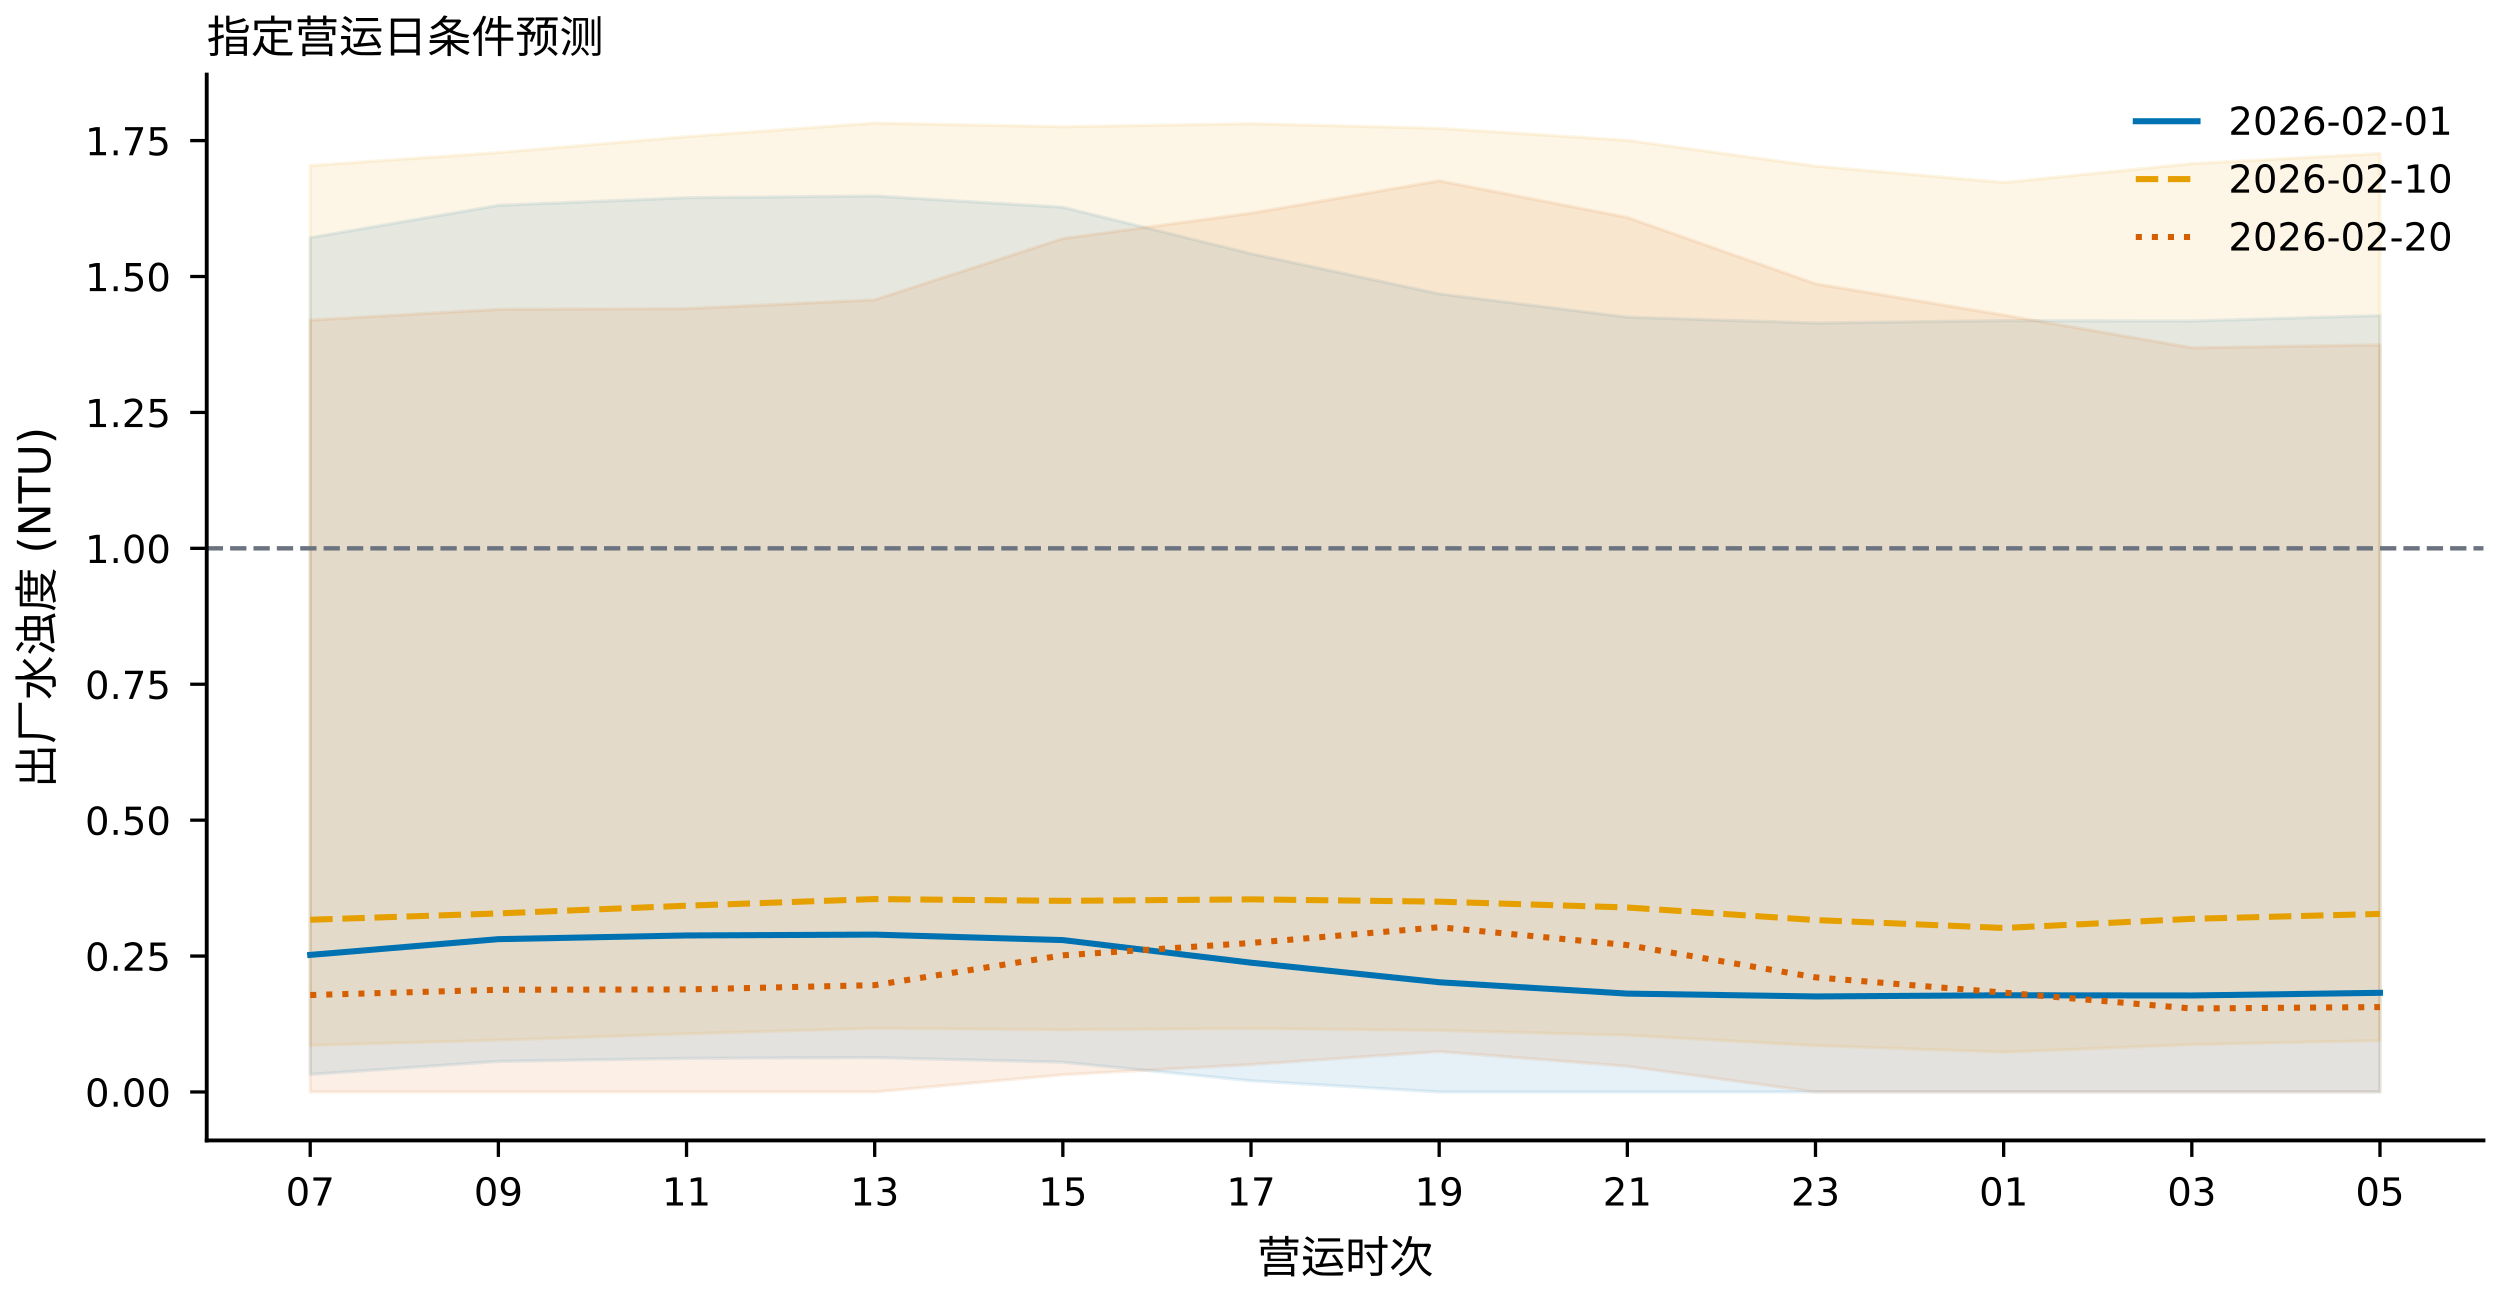
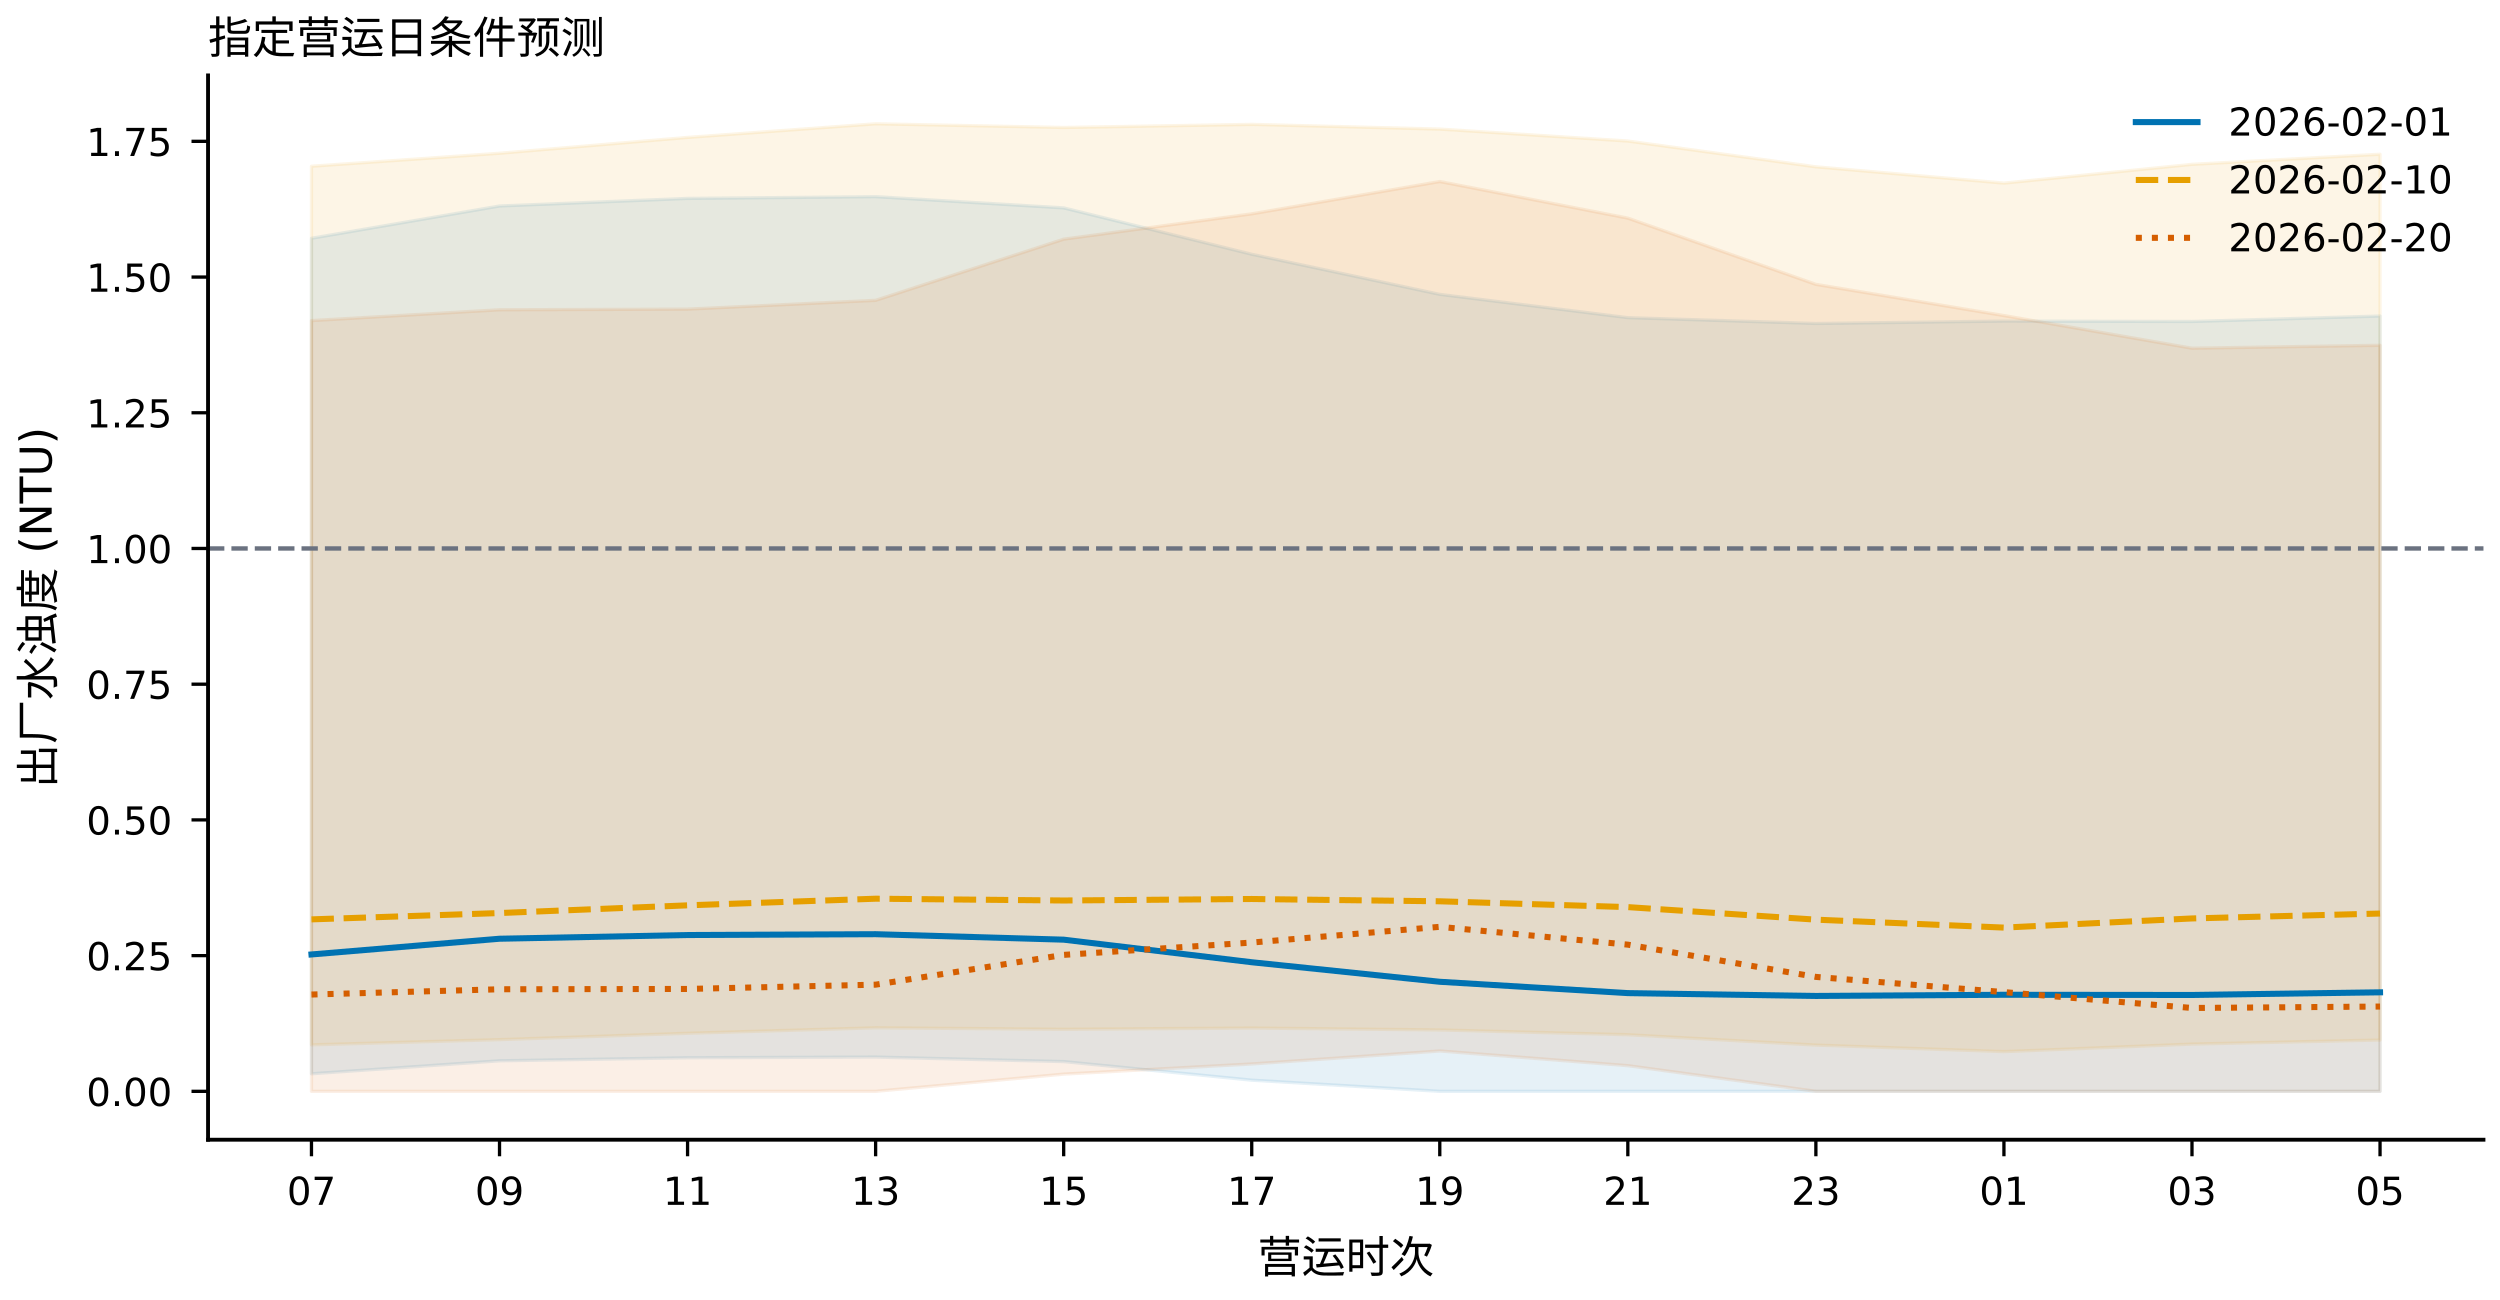
<svg xmlns="http://www.w3.org/2000/svg" xmlns:xlink="http://www.w3.org/1999/xlink" width="453.6pt" height="235.872pt" viewBox="0 0 453.6 235.872" version="1.1">
  <defs>
    <style type="text/css">*{stroke-linejoin: round; stroke-linecap: butt}</style>
  </defs>
  <g id="figure_1">
    <g id="patch_1">
      <path d="M 0 235.872  L 453.6 235.872  L 453.6 0  L 0 0  z " style="fill: #ffffff" />
    </g>
    <g id="axes_1">
      <g id="patch_2">
-         <path d="M 37.508 206.919  L 450.6 206.919  L 450.6 13.531  L 37.508 13.531  z " style="fill: #ffffff" />
+         <path d="M 37.747 206.79  L 450.6 206.79  L 450.6 13.684  L 37.747 13.684  z " style="fill: #ffffff" />
      </g>
      <g id="FillBetweenPolyCollection_1">
        <defs>
-           <path id="me42f02489b" d="M 56.285 -192.747  L 56.285 -40.937  L 90.425 -43.292  L 124.565 -43.846  L 158.704 -43.972  L 192.844 -43.152  L 226.984 -39.771  L 261.124 -37.744  L 295.264 -37.744  L 329.403 -37.744  L 363.543 -37.744  L 397.683 -37.744  L 431.823 -37.744  L 431.823 -178.618  L 431.823 -178.618  L 397.683 -177.629  L 363.543 -177.701  L 329.403 -177.264  L 295.264 -178.324  L 261.124 -182.552  L 226.984 -189.843  L 192.844 -198.265  L 158.704 -200.308  L 124.565 -199.993  L 90.425 -198.613  L 56.285 -192.747  z " style="stroke: #0072b2; stroke-opacity: 0.1; stroke-width: 0.6" />
+           <path id="m16d2041ca8" d="M 56.513 -192.638  L 56.513 -41.048  L 90.633 -43.4  L 124.753 -43.953  L 158.873 -44.079  L 192.993 -43.26  L 227.113 -39.884  L 261.233 -37.86  L 295.353 -37.86  L 329.473 -37.86  L 363.594 -37.86  L 397.714 -37.86  L 431.834 -37.86  L 431.834 -178.53  L 431.834 -178.53  L 397.714 -177.541  L 363.594 -177.614  L 329.473 -177.177  L 295.353 -178.235  L 261.233 -182.458  L 227.113 -189.738  L 192.993 -198.148  L 158.873 -200.188  L 124.753 -199.873  L 90.633 -198.495  L 56.513 -192.638  z " style="stroke: #0072b2; stroke-opacity: 0.1; stroke-width: 0.6" />
        </defs>
-         <g clip-path="url(#pcf7d548164)">
-           <use xlink:href="#me42f02489b" x="0" y="235.872" style="fill: #0072b2; fill-opacity: 0.1; stroke: #0072b2; stroke-opacity: 0.1; stroke-width: 0.6" />
+         <g clip-path="url(#pfa4fe445ff)">
+           <use xlink:href="#m16d2041ca8" x="0" y="235.872" style="fill: #0072b2; fill-opacity: 0.1; stroke: #0072b2; stroke-opacity: 0.1; stroke-width: 0.6" />
        </g>
      </g>
      <g id="FillBetweenPolyCollection_2">
        <defs>
-           <path id="m2c042c04cb" d="M 56.285 -205.839  L 56.285 -46.193  L 90.425 -47.14  L 124.565 -48.296  L 158.704 -49.289  L 192.844 -49.02  L 226.984 -49.246  L 261.124 -48.902  L 295.264 -48.03  L 329.403 -46.15  L 363.543 -44.961  L 397.683 -46.331  L 431.823 -47.067  L 431.823 -208.017  L 431.823 -208.017  L 397.683 -206.183  L 363.543 -202.771  L 329.403 -205.733  L 295.264 -210.416  L 261.124 -212.586  L 226.984 -213.444  L 192.844 -212.881  L 158.704 -213.55  L 124.565 -211.077  L 90.425 -208.197  L 56.285 -205.839  z " style="stroke: #e69f00; stroke-opacity: 0.1; stroke-width: 0.6" />
+           <path id="m89bb350fcb" d="M 56.513 -205.71  L 56.513 -46.296  L 90.633 -47.242  L 124.753 -48.396  L 158.873 -49.388  L 192.993 -49.12  L 227.113 -49.346  L 261.233 -49.001  L 295.353 -48.131  L 329.473 -46.254  L 363.594 -45.067  L 397.714 -46.435  L 431.834 -47.17  L 431.834 -207.885  L 431.834 -207.885  L 397.714 -206.054  L 363.594 -202.647  L 329.473 -205.605  L 295.353 -210.281  L 261.233 -212.448  L 227.113 -213.305  L 192.993 -212.742  L 158.873 -213.41  L 124.753 -210.941  L 90.633 -208.065  L 56.513 -205.71  z " style="stroke: #e69f00; stroke-opacity: 0.1; stroke-width: 0.6" />
        </defs>
-         <g clip-path="url(#pcf7d548164)">
-           <use xlink:href="#m2c042c04cb" x="0" y="235.872" style="fill: #e69f00; fill-opacity: 0.1; stroke: #e69f00; stroke-opacity: 0.1; stroke-width: 0.6" />
+         <g clip-path="url(#pfa4fe445ff)">
+           <use xlink:href="#m89bb350fcb" x="0" y="235.872" style="fill: #e69f00; fill-opacity: 0.1; stroke: #e69f00; stroke-opacity: 0.1; stroke-width: 0.6" />
        </g>
      </g>
      <g id="FillBetweenPolyCollection_3">
        <defs>
-           <path id="m394fe72003" d="M 56.285 -177.793  L 56.285 -37.744  L 90.425 -37.744  L 124.565 -37.744  L 158.704 -37.744  L 192.844 -40.873  L 226.984 -42.719  L 261.124 -45.077  L 295.264 -42.407  L 329.403 -37.744  L 363.543 -37.744  L 397.683 -37.744  L 431.823 -37.744  L 431.823 -173.307  L 431.823 -173.307  L 397.683 -172.772  L 363.543 -178.702  L 329.403 -184.374  L 295.264 -196.409  L 261.124 -203.06  L 226.984 -197.186  L 192.844 -192.589  L 158.704 -181.474  L 124.565 -179.877  L 90.425 -179.754  L 56.285 -177.793  z " style="stroke: #d55e00; stroke-opacity: 0.1; stroke-width: 0.6" />
+           <path id="mce1965bcd9" d="M 56.513 -177.705  L 56.513 -37.86  L 90.633 -37.86  L 124.753 -37.86  L 158.873 -37.86  L 192.993 -40.985  L 227.113 -42.827  L 261.233 -45.183  L 295.353 -42.516  L 329.473 -37.86  L 363.594 -37.86  L 397.714 -37.86  L 431.834 -37.86  L 431.834 -173.225  L 431.834 -173.225  L 397.714 -172.692  L 363.594 -178.613  L 329.473 -184.277  L 295.353 -196.294  L 261.233 -202.936  L 227.113 -197.07  L 192.993 -192.479  L 158.873 -181.381  L 124.753 -179.786  L 90.633 -179.664  L 56.513 -177.705  z " style="stroke: #d55e00; stroke-opacity: 0.1; stroke-width: 0.6" />
        </defs>
-         <g clip-path="url(#pcf7d548164)">
-           <use xlink:href="#m394fe72003" x="0" y="235.872" style="fill: #d55e00; fill-opacity: 0.1; stroke: #d55e00; stroke-opacity: 0.1; stroke-width: 0.6" />
+         <g clip-path="url(#pfa4fe445ff)">
+           <use xlink:href="#mce1965bcd9" x="0" y="235.872" style="fill: #d55e00; fill-opacity: 0.1; stroke: #d55e00; stroke-opacity: 0.1; stroke-width: 0.6" />
        </g>
      </g>
      <g id="matplotlib.axis_1">
        <g id="xtick_1">
          <g id="line2d_1">
            <defs>
-               <path id="mfb6aeca25b" d="M 0 0  L 0 3  " style="stroke: #000000; stroke-width: 0.6" />
+               <path id="m40a507620d" d="M 0 0  L 0 3  " style="stroke: #000000; stroke-width: 0.6" />
            </defs>
            <g>
-               <use xlink:href="#mfb6aeca25b" x="56.285" y="206.919" style="stroke: #000000; stroke-width: 0.6" />
+               <use xlink:href="#m40a507620d" x="56.513" y="206.79" style="stroke: #000000; stroke-width: 0.6" />
            </g>
          </g>
          <g id="text_1">
-             <text style="font-size: 7px; font-family: 'DejaVu Sans', 'Droid Sans Fallback'; text-anchor: middle" x="56.285" y="218.737" transform="rotate(-0 56.28495 218.737)">07</text>
+             <text style="font-size: 7px; font-family: 'DejaVu Sans', 'Microsoft YaHei'; text-anchor: middle" x="56.513" y="218.608" transform="rotate(-0 56.51285 218.6082)">07</text>
          </g>
        </g>
        <g id="xtick_2">
          <g id="line2d_2">
            <g>
-               <use xlink:href="#mfb6aeca25b" x="90.425" y="206.919" style="stroke: #000000; stroke-width: 0.6" />
+               <use xlink:href="#m40a507620d" x="90.633" y="206.79" style="stroke: #000000; stroke-width: 0.6" />
            </g>
          </g>
          <g id="text_2">
-             <text style="font-size: 7px; font-family: 'DejaVu Sans', 'Droid Sans Fallback'; text-anchor: middle" x="90.425" y="218.737" transform="rotate(-0 90.42476 218.737)">09</text>
+             <text style="font-size: 7px; font-family: 'DejaVu Sans', 'Microsoft YaHei'; text-anchor: middle" x="90.633" y="218.608" transform="rotate(-0 90.63293 218.6082)">09</text>
          </g>
        </g>
        <g id="xtick_3">
          <g id="line2d_3">
            <g>
-               <use xlink:href="#mfb6aeca25b" x="124.565" y="206.919" style="stroke: #000000; stroke-width: 0.6" />
+               <use xlink:href="#m40a507620d" x="124.753" y="206.79" style="stroke: #000000; stroke-width: 0.6" />
            </g>
          </g>
          <g id="text_3">
-             <text style="font-size: 7px; font-family: 'DejaVu Sans', 'Droid Sans Fallback'; text-anchor: middle" x="124.565" y="218.737" transform="rotate(-0 124.5646 218.737)">11</text>
+             <text style="font-size: 7px; font-family: 'DejaVu Sans', 'Microsoft YaHei'; text-anchor: middle" x="124.753" y="218.608" transform="rotate(-0 124.753 218.6082)">11</text>
          </g>
        </g>
        <g id="xtick_4">
          <g id="line2d_4">
            <g>
-               <use xlink:href="#mfb6aeca25b" x="158.704" y="206.919" style="stroke: #000000; stroke-width: 0.6" />
+               <use xlink:href="#m40a507620d" x="158.873" y="206.79" style="stroke: #000000; stroke-width: 0.6" />
            </g>
          </g>
          <g id="text_4">
-             <text style="font-size: 7px; font-family: 'DejaVu Sans', 'Droid Sans Fallback'; text-anchor: middle" x="158.704" y="218.737" transform="rotate(-0 158.7044 218.737)">13</text>
+             <text style="font-size: 7px; font-family: 'DejaVu Sans', 'Microsoft YaHei'; text-anchor: middle" x="158.873" y="218.608" transform="rotate(-0 158.8731 218.6082)">13</text>
          </g>
        </g>
        <g id="xtick_5">
          <g id="line2d_5">
            <g>
-               <use xlink:href="#mfb6aeca25b" x="192.844" y="206.919" style="stroke: #000000; stroke-width: 0.6" />
+               <use xlink:href="#m40a507620d" x="192.993" y="206.79" style="stroke: #000000; stroke-width: 0.6" />
            </g>
          </g>
          <g id="text_5">
-             <text style="font-size: 7px; font-family: 'DejaVu Sans', 'Droid Sans Fallback'; text-anchor: middle" x="192.844" y="218.737" transform="rotate(-0 192.8442 218.737)">15</text>
+             <text style="font-size: 7px; font-family: 'DejaVu Sans', 'Microsoft YaHei'; text-anchor: middle" x="192.993" y="218.608" transform="rotate(-0 192.9932 218.6082)">15</text>
          </g>
        </g>
        <g id="xtick_6">
          <g id="line2d_6">
            <g>
-               <use xlink:href="#mfb6aeca25b" x="226.984" y="206.919" style="stroke: #000000; stroke-width: 0.6" />
+               <use xlink:href="#m40a507620d" x="227.113" y="206.79" style="stroke: #000000; stroke-width: 0.6" />
            </g>
          </g>
          <g id="text_6">
-             <text style="font-size: 7px; font-family: 'DejaVu Sans', 'Droid Sans Fallback'; text-anchor: middle" x="226.984" y="218.737" transform="rotate(-0 226.984 218.737)">17</text>
+             <text style="font-size: 7px; font-family: 'DejaVu Sans', 'Microsoft YaHei'; text-anchor: middle" x="227.113" y="218.608" transform="rotate(-0 227.1132 218.6082)">17</text>
          </g>
        </g>
        <g id="xtick_7">
          <g id="line2d_7">
            <g>
-               <use xlink:href="#mfb6aeca25b" x="261.124" y="206.919" style="stroke: #000000; stroke-width: 0.6" />
+               <use xlink:href="#m40a507620d" x="261.233" y="206.79" style="stroke: #000000; stroke-width: 0.6" />
            </g>
          </g>
          <g id="text_7">
-             <text style="font-size: 7px; font-family: 'DejaVu Sans', 'Droid Sans Fallback'; text-anchor: middle" x="261.124" y="218.737" transform="rotate(-0 261.1238 218.737)">19</text>
+             <text style="font-size: 7px; font-family: 'DejaVu Sans', 'Microsoft YaHei'; text-anchor: middle" x="261.233" y="218.608" transform="rotate(-0 261.2333 218.6082)">19</text>
          </g>
        </g>
        <g id="xtick_8">
          <g id="line2d_8">
            <g>
-               <use xlink:href="#mfb6aeca25b" x="295.264" y="206.919" style="stroke: #000000; stroke-width: 0.6" />
+               <use xlink:href="#m40a507620d" x="295.353" y="206.79" style="stroke: #000000; stroke-width: 0.6" />
            </g>
          </g>
          <g id="text_8">
-             <text style="font-size: 7px; font-family: 'DejaVu Sans', 'Droid Sans Fallback'; text-anchor: middle" x="295.264" y="218.737" transform="rotate(-0 295.2636 218.737)">21</text>
+             <text style="font-size: 7px; font-family: 'DejaVu Sans', 'Microsoft YaHei'; text-anchor: middle" x="295.353" y="218.608" transform="rotate(-0 295.3534 218.6082)">21</text>
          </g>
        </g>
        <g id="xtick_9">
          <g id="line2d_9">
            <g>
-               <use xlink:href="#mfb6aeca25b" x="329.403" y="206.919" style="stroke: #000000; stroke-width: 0.6" />
+               <use xlink:href="#m40a507620d" x="329.473" y="206.79" style="stroke: #000000; stroke-width: 0.6" />
            </g>
          </g>
          <g id="text_9">
-             <text style="font-size: 7px; font-family: 'DejaVu Sans', 'Droid Sans Fallback'; text-anchor: middle" x="329.403" y="218.737" transform="rotate(-0 329.4034 218.737)">23</text>
+             <text style="font-size: 7px; font-family: 'DejaVu Sans', 'Microsoft YaHei'; text-anchor: middle" x="329.473" y="218.608" transform="rotate(-0 329.4735 218.6082)">23</text>
          </g>
        </g>
        <g id="xtick_10">
          <g id="line2d_10">
            <g>
-               <use xlink:href="#mfb6aeca25b" x="363.543" y="206.919" style="stroke: #000000; stroke-width: 0.6" />
+               <use xlink:href="#m40a507620d" x="363.594" y="206.79" style="stroke: #000000; stroke-width: 0.6" />
            </g>
          </g>
          <g id="text_10">
-             <text style="font-size: 7px; font-family: 'DejaVu Sans', 'Droid Sans Fallback'; text-anchor: middle" x="363.543" y="218.737" transform="rotate(-0 363.5432 218.737)">01</text>
+             <text style="font-size: 7px; font-family: 'DejaVu Sans', 'Microsoft YaHei'; text-anchor: middle" x="363.594" y="218.608" transform="rotate(-0 363.5936 218.6082)">01</text>
          </g>
        </g>
        <g id="xtick_11">
          <g id="line2d_11">
            <g>
-               <use xlink:href="#mfb6aeca25b" x="397.683" y="206.919" style="stroke: #000000; stroke-width: 0.6" />
+               <use xlink:href="#m40a507620d" x="397.714" y="206.79" style="stroke: #000000; stroke-width: 0.6" />
            </g>
          </g>
          <g id="text_11">
-             <text style="font-size: 7px; font-family: 'DejaVu Sans', 'Droid Sans Fallback'; text-anchor: middle" x="397.683" y="218.737" transform="rotate(-0 397.6831 218.737)">03</text>
+             <text style="font-size: 7px; font-family: 'DejaVu Sans', 'Microsoft YaHei'; text-anchor: middle" x="397.714" y="218.608" transform="rotate(-0 397.7136 218.6082)">03</text>
          </g>
        </g>
        <g id="xtick_12">
          <g id="line2d_12">
            <g>
-               <use xlink:href="#mfb6aeca25b" x="431.823" y="206.919" style="stroke: #000000; stroke-width: 0.6" />
+               <use xlink:href="#m40a507620d" x="431.834" y="206.79" style="stroke: #000000; stroke-width: 0.6" />
            </g>
          </g>
          <g id="text_12">
-             <text style="font-size: 7px; font-family: 'DejaVu Sans', 'Droid Sans Fallback'; text-anchor: middle" x="431.823" y="218.737" transform="rotate(-0 431.8229 218.737)">05</text>
+             <text style="font-size: 7px; font-family: 'DejaVu Sans', 'Microsoft YaHei'; text-anchor: middle" x="431.834" y="218.608" transform="rotate(-0 431.8337 218.6082)">05</text>
          </g>
        </g>
        <g id="text_13">
-           <text style="font-size: 8px; font-family: 'DejaVu Sans', 'Droid Sans Fallback'; text-anchor: middle" x="244.054" y="230.95" transform="rotate(-0 244.0539 230.9499)">营运时次</text>
+           <text style="font-size: 8px; font-family: 'DejaVu Sans', 'Microsoft YaHei'; text-anchor: middle" x="244.173" y="230.95" transform="rotate(-0 244.1733 230.9499)">营运时次</text>
        </g>
      </g>
      <g id="matplotlib.axis_2">
        <g id="ytick_1">
          <g id="line2d_13">
            <defs>
-               <path id="mb1bdac8272" d="M 0 0  L -3 0  " style="stroke: #000000; stroke-width: 0.6" />
+               <path id="m7b4740454a" d="M 0 0  L -3 0  " style="stroke: #000000; stroke-width: 0.6" />
            </defs>
            <g>
-               <use xlink:href="#mb1bdac8272" x="37.508" y="198.128" style="stroke: #000000; stroke-width: 0.6" />
+               <use xlink:href="#m7b4740454a" x="37.747" y="198.012" style="stroke: #000000; stroke-width: 0.6" />
            </g>
          </g>
          <g id="text_14">
-             <text style="font-size: 7px; font-family: 'DejaVu Sans', 'Droid Sans Fallback'; text-anchor: end" x="31.008" y="200.787" transform="rotate(-0 31.00805 200.7875)">0.00</text>
+             <text style="font-size: 7px; font-family: 'DejaVu Sans', 'Microsoft YaHei'; text-anchor: end" x="31.247" y="200.672" transform="rotate(-0 31.2468 200.6715)">0.00</text>
          </g>
        </g>
        <g id="ytick_2">
          <g id="line2d_14">
            <g>
-               <use xlink:href="#mb1bdac8272" x="37.508" y="173.469" style="stroke: #000000; stroke-width: 0.6" />
+               <use xlink:href="#m7b4740454a" x="37.747" y="173.389" style="stroke: #000000; stroke-width: 0.6" />
            </g>
          </g>
          <g id="text_15">
-             <text style="font-size: 7px; font-family: 'DejaVu Sans', 'Droid Sans Fallback'; text-anchor: end" x="31.008" y="176.128" transform="rotate(-0 31.00805 176.1279)">0.25</text>
+             <text style="font-size: 7px; font-family: 'DejaVu Sans', 'Microsoft YaHei'; text-anchor: end" x="31.247" y="176.048" transform="rotate(-0 31.2468 176.0478)">0.25</text>
          </g>
        </g>
        <g id="ytick_3">
          <g id="line2d_15">
            <g>
-               <use xlink:href="#mb1bdac8272" x="37.508" y="148.809" style="stroke: #000000; stroke-width: 0.6" />
+               <use xlink:href="#m7b4740454a" x="37.747" y="148.765" style="stroke: #000000; stroke-width: 0.6" />
            </g>
          </g>
          <g id="text_16">
-             <text style="font-size: 7px; font-family: 'DejaVu Sans', 'Droid Sans Fallback'; text-anchor: end" x="31.008" y="151.468" transform="rotate(-0 31.00805 151.4682)">0.50</text>
+             <text style="font-size: 7px; font-family: 'DejaVu Sans', 'Microsoft YaHei'; text-anchor: end" x="31.247" y="151.424" transform="rotate(-0 31.2468 151.424)">0.50</text>
          </g>
        </g>
        <g id="ytick_4">
          <g id="line2d_16">
            <g>
-               <use xlink:href="#mb1bdac8272" x="37.508" y="124.149" style="stroke: #000000; stroke-width: 0.6" />
+               <use xlink:href="#m7b4740454a" x="37.747" y="124.141" style="stroke: #000000; stroke-width: 0.6" />
            </g>
          </g>
          <g id="text_17">
-             <text style="font-size: 7px; font-family: 'DejaVu Sans', 'Droid Sans Fallback'; text-anchor: end" x="31.008" y="126.809" transform="rotate(-0 31.00805 126.8086)">0.75</text>
+             <text style="font-size: 7px; font-family: 'DejaVu Sans', 'Microsoft YaHei'; text-anchor: end" x="31.247" y="126.8" transform="rotate(-0 31.2468 126.8002)">0.75</text>
          </g>
        </g>
        <g id="ytick_5">
          <g id="line2d_17">
            <g>
-               <use xlink:href="#mb1bdac8272" x="37.508" y="99.49" style="stroke: #000000; stroke-width: 0.6" />
+               <use xlink:href="#m7b4740454a" x="37.747" y="99.517" style="stroke: #000000; stroke-width: 0.6" />
            </g>
          </g>
          <g id="text_18">
-             <text style="font-size: 7px; font-family: 'DejaVu Sans', 'Droid Sans Fallback'; text-anchor: end" x="31.008" y="102.149" transform="rotate(-0 31.00805 102.1489)">1.00</text>
+             <text style="font-size: 7px; font-family: 'DejaVu Sans', 'Microsoft YaHei'; text-anchor: end" x="31.247" y="102.176" transform="rotate(-0 31.2468 102.1764)">1.00</text>
          </g>
        </g>
        <g id="ytick_6">
          <g id="line2d_18">
            <g>
-               <use xlink:href="#mb1bdac8272" x="37.508" y="74.83" style="stroke: #000000; stroke-width: 0.6" />
+               <use xlink:href="#m7b4740454a" x="37.747" y="74.893" style="stroke: #000000; stroke-width: 0.6" />
            </g>
          </g>
          <g id="text_19">
-             <text style="font-size: 7px; font-family: 'DejaVu Sans', 'Droid Sans Fallback'; text-anchor: end" x="31.008" y="77.489" transform="rotate(-0 31.00805 77.48931)">1.25</text>
+             <text style="font-size: 7px; font-family: 'DejaVu Sans', 'Microsoft YaHei'; text-anchor: end" x="31.247" y="77.553" transform="rotate(-0 31.2468 77.55267)">1.25</text>
          </g>
        </g>
        <g id="ytick_7">
          <g id="line2d_19">
            <g>
-               <use xlink:href="#mb1bdac8272" x="37.508" y="50.17" style="stroke: #000000; stroke-width: 0.6" />
+               <use xlink:href="#m7b4740454a" x="37.747" y="50.27" style="stroke: #000000; stroke-width: 0.6" />
            </g>
          </g>
          <g id="text_20">
-             <text style="font-size: 7px; font-family: 'DejaVu Sans', 'Droid Sans Fallback'; text-anchor: end" x="31.008" y="52.83" transform="rotate(-0 31.00805 52.82968)">1.50</text>
+             <text style="font-size: 7px; font-family: 'DejaVu Sans', 'Microsoft YaHei'; text-anchor: end" x="31.247" y="52.929" transform="rotate(-0 31.2468 52.92889)">1.50</text>
          </g>
        </g>
        <g id="ytick_8">
          <g id="line2d_20">
            <g>
-               <use xlink:href="#mb1bdac8272" x="37.508" y="25.511" style="stroke: #000000; stroke-width: 0.6" />
+               <use xlink:href="#m7b4740454a" x="37.747" y="25.646" style="stroke: #000000; stroke-width: 0.6" />
            </g>
          </g>
          <g id="text_21">
-             <text style="font-size: 7px; font-family: 'DejaVu Sans', 'Droid Sans Fallback'; text-anchor: end" x="31.008" y="28.17" transform="rotate(-0 31.00805 28.17004)">1.75</text>
+             <text style="font-size: 7px; font-family: 'DejaVu Sans', 'Microsoft YaHei'; text-anchor: end" x="31.247" y="28.305" transform="rotate(-0 31.2468 28.30512)">1.75</text>
          </g>
        </g>
        <g id="text_22">
-           <text style="font-size: 8px; font-family: 'DejaVu Sans', 'Droid Sans Fallback'; text-anchor: middle" x="9.5" y="110.225" transform="rotate(-90 9.50024 110.2251)">出厂水浊度 (NTU)</text>
+           <text style="font-size: 8px; font-family: 'DejaVu Sans', 'Microsoft YaHei'; text-anchor: middle" x="9.739" y="110.237" transform="rotate(-90 9.73899 110.2369)">出厂水浊度 (NTU)</text>
        </g>
      </g>
      <g id="line2d_21">
-         <path d="M 56.285 173.256  L 90.425 170.4  L 124.565 169.728  L 158.704 169.574  L 192.844 170.569  L 226.984 174.671  L 261.124 178.221  L 295.264 180.28  L 329.403 180.796  L 363.543 180.583  L 397.683 180.618  L 431.823 180.136  " clip-path="url(#pcf7d548164)" style="fill: none; stroke: #0072b2; stroke-width: 1.1; stroke-linecap: square" />
+         <path d="M 56.513 173.176  L 90.633 170.324  L 124.753 169.653  L 158.873 169.5  L 192.993 170.493  L 227.113 174.589  L 261.233 178.134  L 295.353 180.19  L 329.473 180.705  L 363.594 180.492  L 397.714 180.528  L 431.834 180.046  " clip-path="url(#pfa4fe445ff)" style="fill: none; stroke: #0072b2; stroke-width: 1.1; stroke-linecap: square" />
      </g>
      <g id="line2d_22">
-         <path d="M 56.285 166.881  L 90.425 165.733  L 124.565 164.331  L 158.704 163.126  L 192.844 163.452  L 226.984 163.178  L 261.124 163.596  L 295.264 164.653  L 329.403 166.933  L 363.543 168.375  L 397.683 166.714  L 431.823 165.821  " clip-path="url(#pcf7d548164)" style="fill: none; stroke-dasharray: 4.07,1.76; stroke-dashoffset: 0; stroke: #e69f00; stroke-width: 1.1" />
+         <path d="M 56.513 166.811  L 90.633 165.664  L 124.753 164.264  L 158.873 163.061  L 192.993 163.387  L 227.113 163.113  L 261.233 163.53  L 295.353 164.585  L 329.473 166.862  L 363.594 168.303  L 397.714 166.643  L 431.834 165.752  " clip-path="url(#pfa4fe445ff)" style="fill: none; stroke-dasharray: 4.07,1.76; stroke-dashoffset: 0; stroke: #e69f00; stroke-width: 1.1" />
      </g>
      <g id="line2d_23">
-         <path d="M 56.285 180.538  L 90.425 179.583  L 124.565 179.524  L 158.704 178.746  L 192.844 173.333  L 226.984 171.095  L 261.124 168.234  L 295.264 171.473  L 329.403 177.333  L 363.543 180.095  L 397.683 182.983  L 431.823 182.723  " clip-path="url(#pcf7d548164)" style="fill: none; stroke-dasharray: 1.1,1.815; stroke-dashoffset: 0; stroke: #d55e00; stroke-width: 1.1" />
+         <path d="M 56.513 180.448  L 90.633 179.494  L 124.753 179.435  L 158.873 178.658  L 192.993 173.254  L 227.113 171.018  L 261.233 168.162  L 295.353 171.396  L 329.473 177.248  L 363.594 180.006  L 397.714 182.889  L 431.834 182.629  " clip-path="url(#pfa4fe445ff)" style="fill: none; stroke-dasharray: 1.1,1.815; stroke-dashoffset: 0; stroke: #d55e00; stroke-width: 1.1" />
      </g>
      <g id="line2d_24">
-         <path d="M 37.508 99.49  L 450.6 99.49  " clip-path="url(#pcf7d548164)" style="fill: none; stroke-dasharray: 2.96,1.28; stroke-dashoffset: 0; stroke: #6b7280; stroke-width: 0.8" />
+         <path d="M 37.747 99.517  L 450.6 99.517  " clip-path="url(#pfa4fe445ff)" style="fill: none; stroke-dasharray: 2.96,1.28; stroke-dashoffset: 0; stroke: #6b7280; stroke-width: 0.8" />
      </g>
      <g id="patch_3">
-         <path d="M 37.508 206.919  L 37.508 13.531  " style="fill: none; stroke: #000000; stroke-width: 0.7; stroke-linejoin: miter; stroke-linecap: square" />
+         <path d="M 37.747 206.79  L 37.747 13.684  " style="fill: none; stroke: #000000; stroke-width: 0.7; stroke-linejoin: miter; stroke-linecap: square" />
      </g>
      <g id="patch_4">
-         <path d="M 37.508 206.919  L 450.6 206.919  " style="fill: none; stroke: #000000; stroke-width: 0.7; stroke-linejoin: miter; stroke-linecap: square" />
+         <path d="M 37.747 206.79  L 450.6 206.79  " style="fill: none; stroke: #000000; stroke-width: 0.7; stroke-linejoin: miter; stroke-linecap: square" />
      </g>
      <g id="text_23">
-         <text style="font-size: 8px; font-family: 'DejaVu Sans', 'Droid Sans Fallback'; text-anchor: start" x="37.508" y="9.531" transform="rotate(-0 37.50805 9.53149)">指定营运日条件预测</text>
+         <text style="font-size: 8px; font-family: 'DejaVu Sans', 'Microsoft YaHei'; text-anchor: start" x="37.747" y="9.684" transform="rotate(-0 37.7468 9.68399)">指定营运日条件预测</text>
      </g>
      <g id="legend_1">
        <g id="line2d_25">
-           <path d="M 387.519 22  L 393.119 22  L 398.719 22  " style="fill: none; stroke: #0072b2; stroke-width: 1.1; stroke-linecap: square" />
+           <path d="M 387.519 22.153  L 393.119 22.153  L 398.719 22.153  " style="fill: none; stroke: #0072b2; stroke-width: 1.1; stroke-linecap: square" />
        </g>
        <g id="text_24">
-           <text style="font-size: 7px; font-family: 'DejaVu Sans', 'Droid Sans Fallback'; text-anchor: start" x="404.319" y="24.45" transform="rotate(-0 404.3188 24.4504)">2026-02-01</text>
+           <text style="font-size: 7px; font-family: 'DejaVu Sans', 'Microsoft YaHei'; text-anchor: start" x="404.319" y="24.603" transform="rotate(-0 404.3188 24.6029)">2026-02-01</text>
        </g>
        <g id="line2d_26">
-           <path d="M 387.519 32.501  L 393.119 32.501  L 398.719 32.501  " style="fill: none; stroke-dasharray: 4.07,1.76; stroke-dashoffset: 0; stroke: #e69f00; stroke-width: 1.1" />
+           <path d="M 387.519 32.653  L 393.119 32.653  L 398.719 32.653  " style="fill: none; stroke-dasharray: 4.07,1.76; stroke-dashoffset: 0; stroke: #e69f00; stroke-width: 1.1" />
        </g>
        <g id="text_25">
-           <text style="font-size: 7px; font-family: 'DejaVu Sans', 'Droid Sans Fallback'; text-anchor: start" x="404.319" y="34.951" transform="rotate(-0 404.3188 34.95094)">2026-02-10</text>
+           <text style="font-size: 7px; font-family: 'DejaVu Sans', 'Microsoft YaHei'; text-anchor: start" x="404.319" y="35.103" transform="rotate(-0 404.3188 35.10344)">2026-02-10</text>
        </g>
        <g id="line2d_27">
-           <path d="M 387.519 43.001  L 393.119 43.001  L 398.719 43.001  " style="fill: none; stroke-dasharray: 1.1,1.815; stroke-dashoffset: 0; stroke: #d55e00; stroke-width: 1.1" />
+           <path d="M 387.519 43.154  L 393.119 43.154  L 398.719 43.154  " style="fill: none; stroke-dasharray: 1.1,1.815; stroke-dashoffset: 0; stroke: #d55e00; stroke-width: 1.1" />
        </g>
        <g id="text_26">
-           <text style="font-size: 7px; font-family: 'DejaVu Sans', 'Droid Sans Fallback'; text-anchor: start" x="404.319" y="45.451" transform="rotate(-0 404.3188 45.45149)">2026-02-20</text>
+           <text style="font-size: 7px; font-family: 'DejaVu Sans', 'Microsoft YaHei'; text-anchor: start" x="404.319" y="45.604" transform="rotate(-0 404.3188 45.60399)">2026-02-20</text>
        </g>
      </g>
    </g>
  </g>
  <defs>
-     <clipPath id="pcf7d548164">
-       <rect x="37.508" y="13.531" width="413.092" height="193.387" />
+     <clipPath id="pfa4fe445ff">
+       <rect x="37.747" y="13.684" width="412.853" height="193.106" />
    </clipPath>
  </defs>
</svg>
